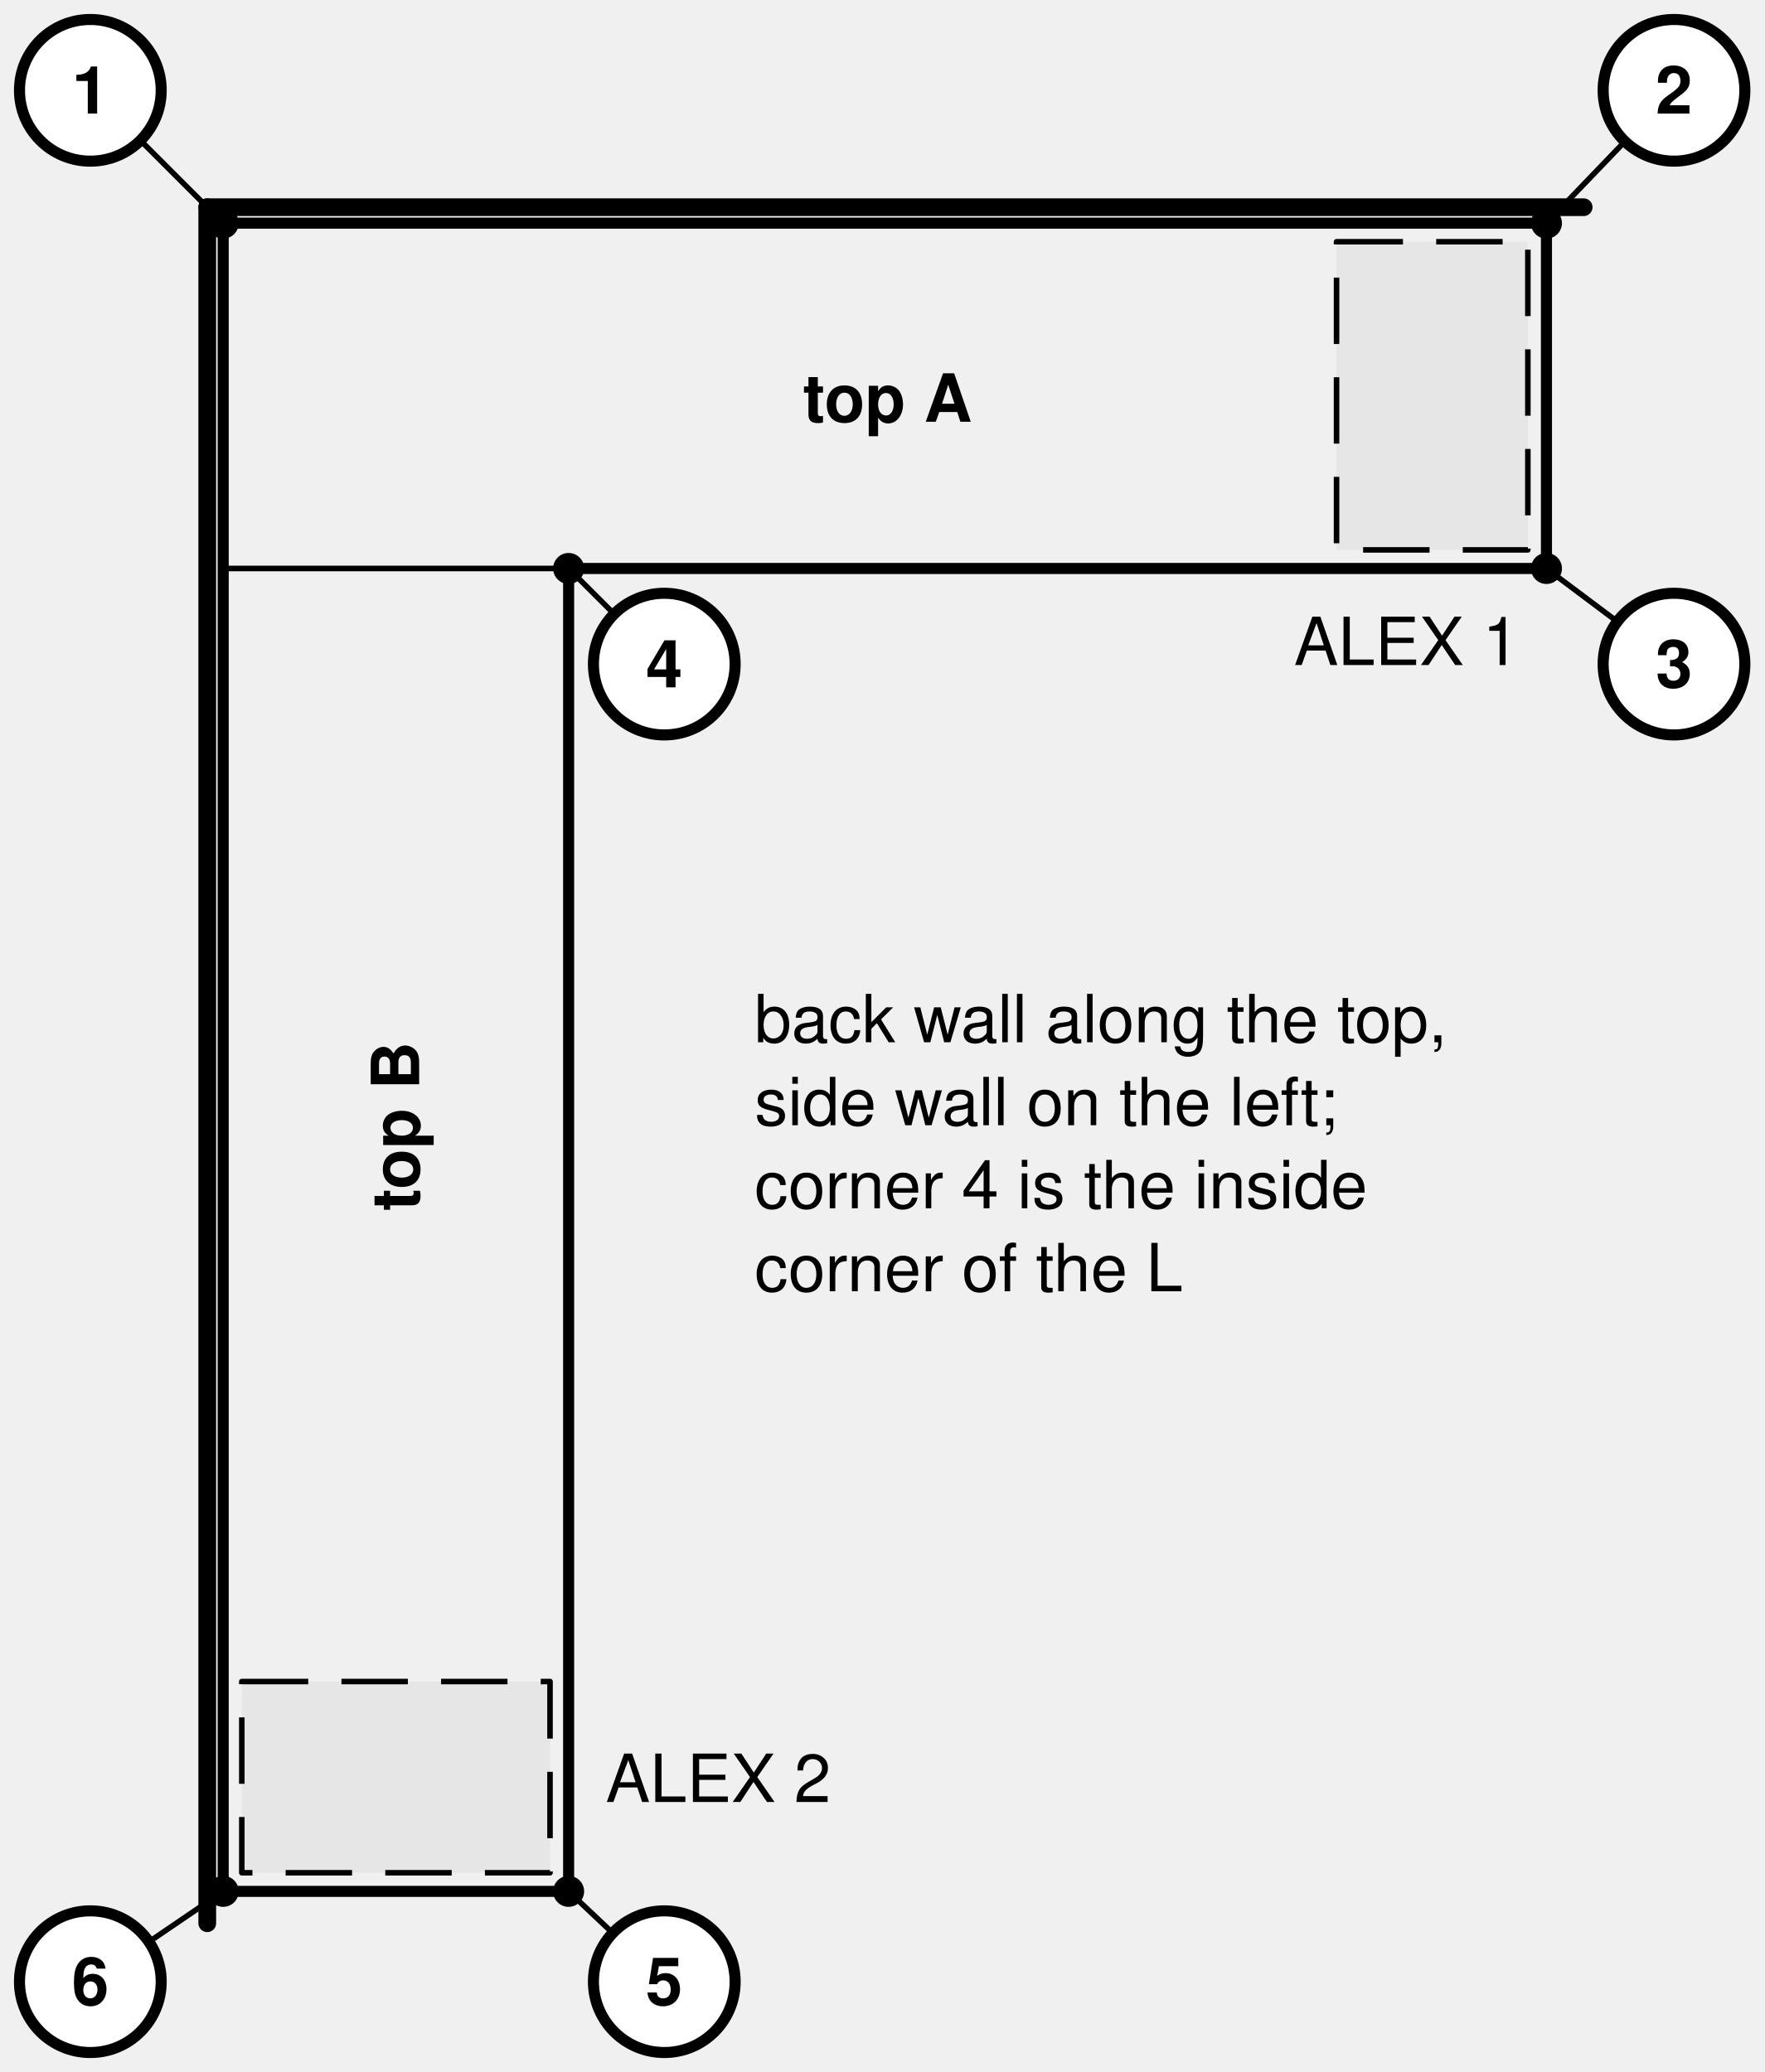
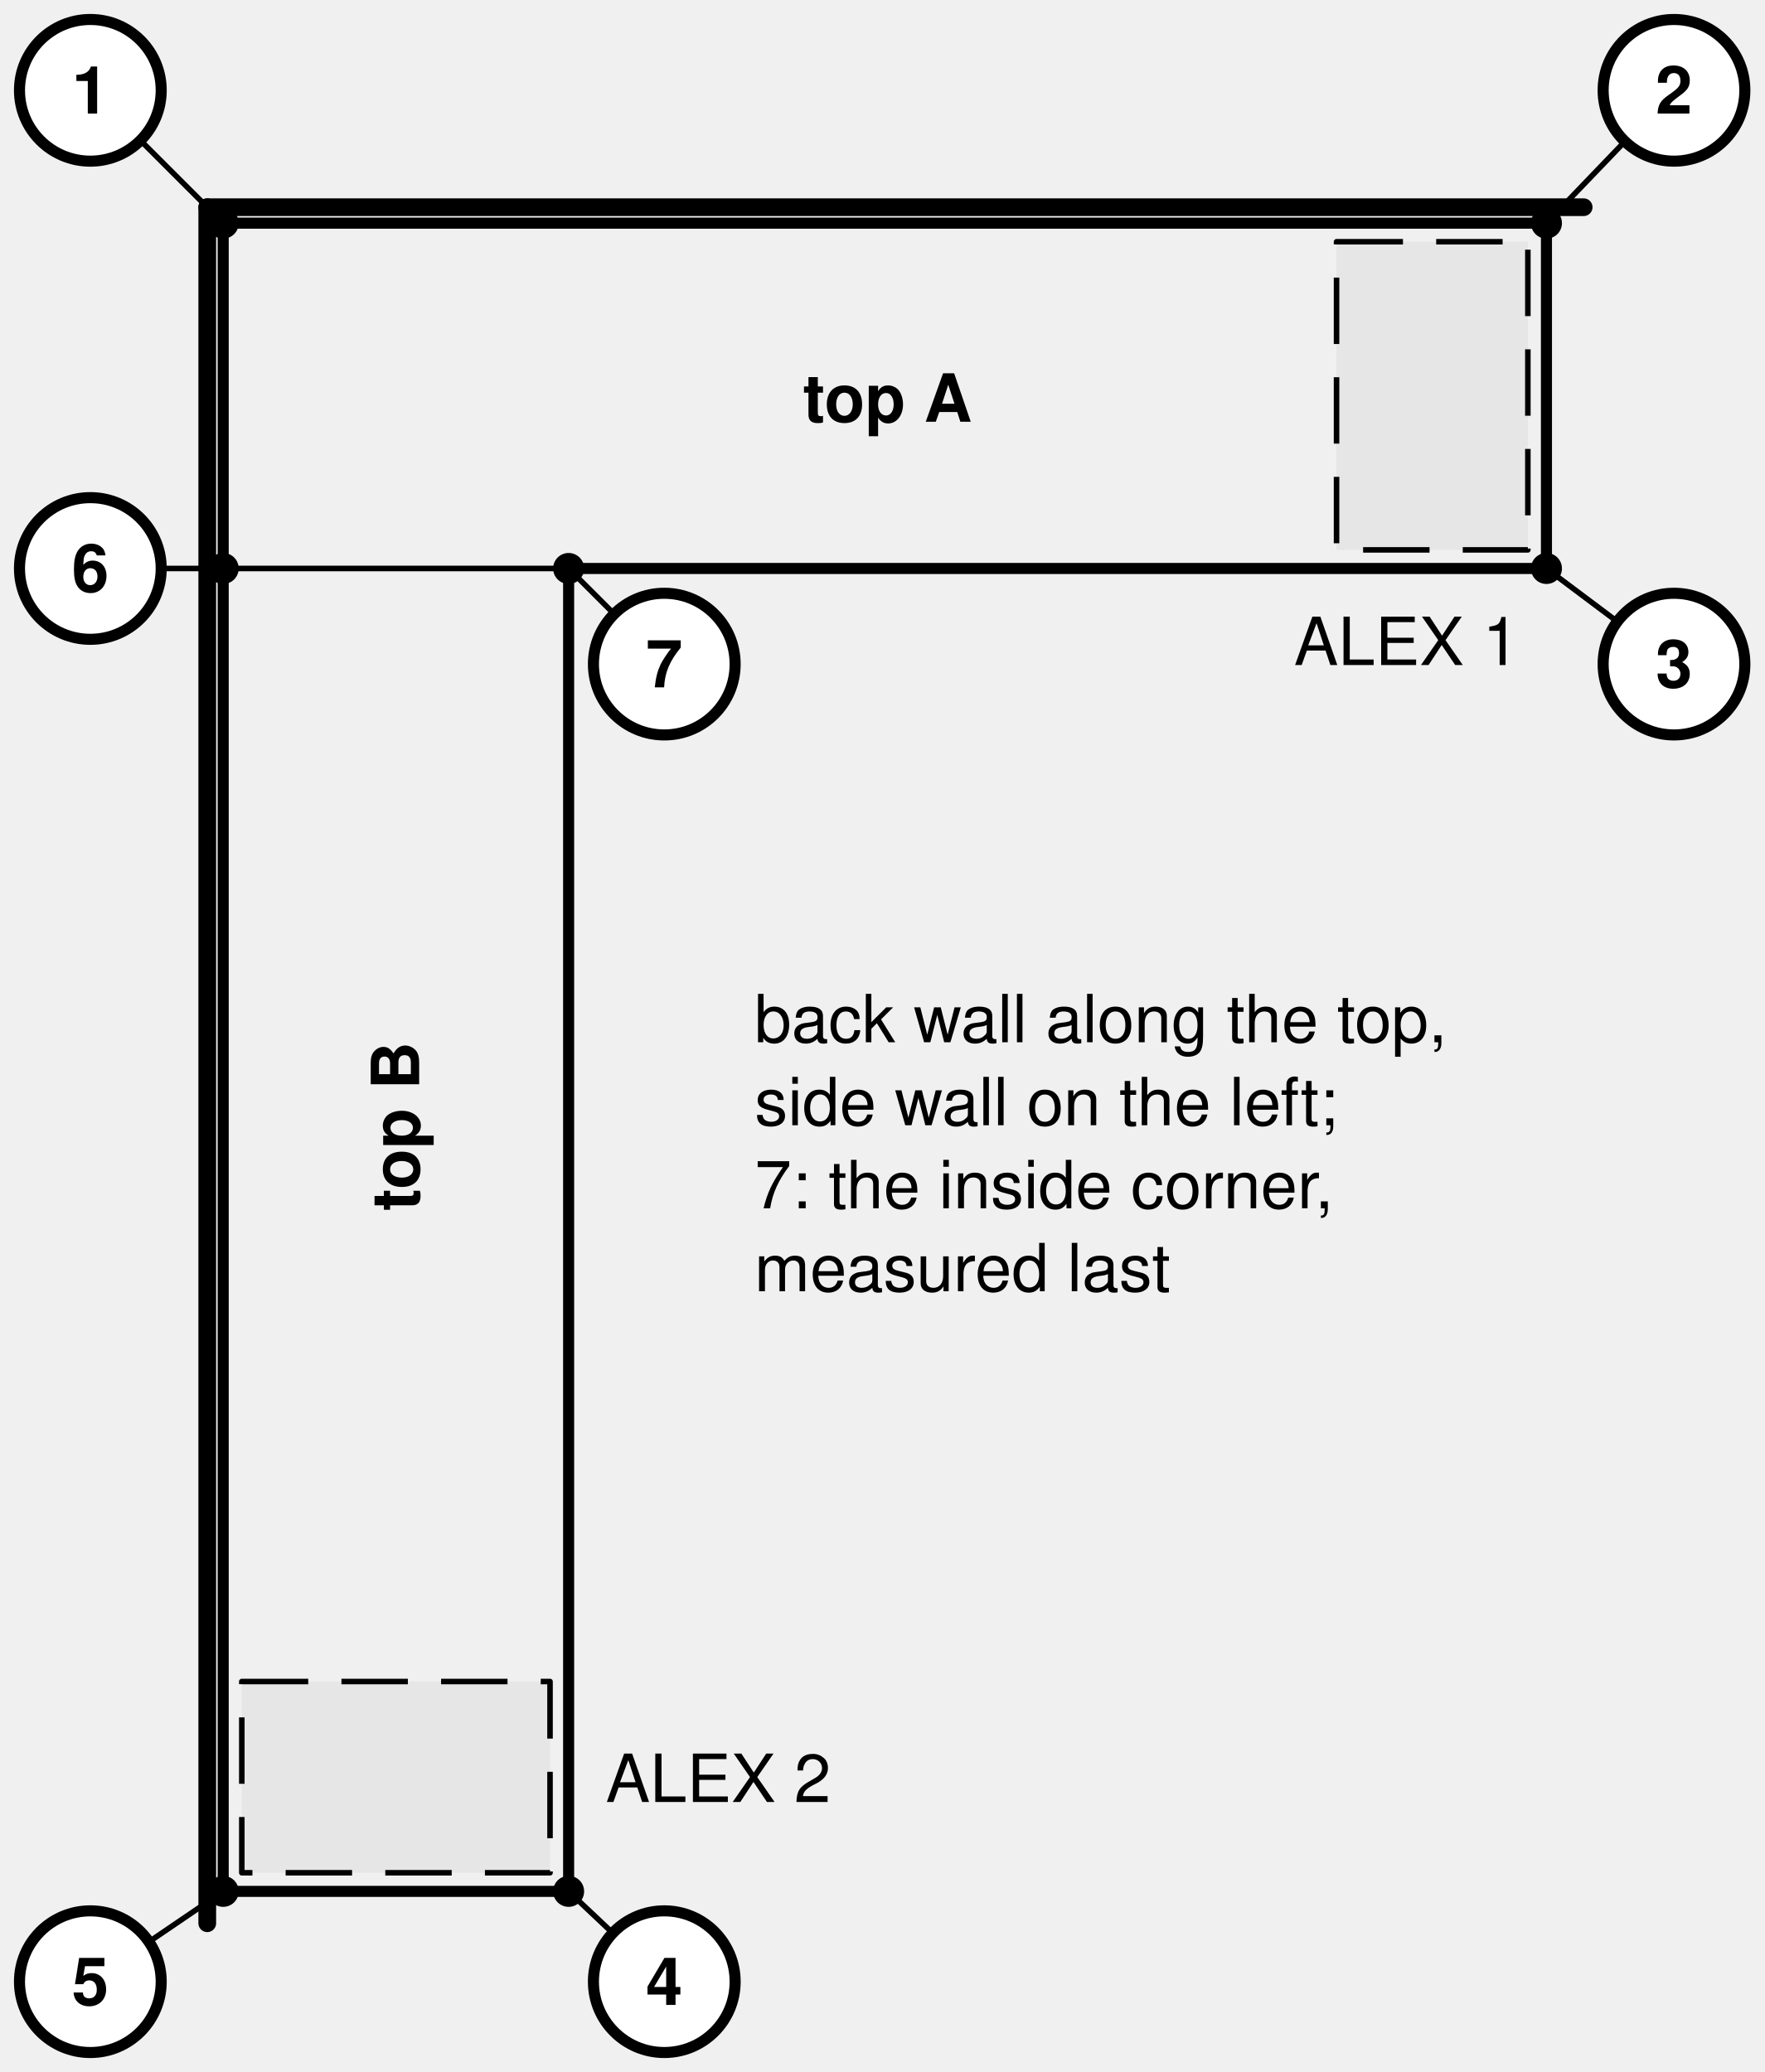
<svg xmlns="http://www.w3.org/2000/svg" viewBox="0 0 79.68 93.6" width="79.68mm" height="93.6mm" class="fig">
  <polygon points="10.08,10.08 69.84,10.08 69.84,25.68 25.68,25.68 25.68,85.44 10.08,85.44" fill="none" stroke="#000" stroke-width="0.5" stroke-linejoin="round" />
  <line x1="10.08" y1="25.68" x2="25.68" y2="25.68" stroke="#000" stroke-width="0.25" stroke-linecap="round" />
  <line x1="9.36" y1="9.36" x2="71.52" y2="9.36" stroke="#000" stroke-width="0.8" stroke-linecap="round" />
  <line x1="9.36" y1="9.36" x2="9.36" y2="86.88" stroke="#000" stroke-width="0.8" stroke-linecap="round" />
  <polygon points="60.36,10.92 69,10.92 69,24.84 60.36,24.84" fill="#e6e6e6" stroke="#000" stroke-width="0.25" stroke-dasharray="3 1.5" stroke-linejoin="round" />
  <polygon points="10.92,75.96 24.84,75.96 24.84,84.6 10.92,84.6" fill="#e6e6e6" stroke="#000" stroke-width="0.25" stroke-dasharray="3 1.5" stroke-linejoin="round" />
  <line x1="4.08" y1="4.08" x2="10.08" y2="10.08" stroke="#000" stroke-width="0.25" />
  <circle cx="10.08" cy="10.08" r="0.7" fill="#000" />
  <circle cx="4.08" cy="4.08" r="3.2" fill="#fff" stroke="#000" stroke-width="0.5" />
  <text x="4.08" y="4.08" font-family="Helvetica, Arial, sans-serif" font-size="3.0" text-anchor="middle" dominant-baseline="middle" font-weight="bold">1</text>
  <line x1="75.6" y1="4.08" x2="69.84" y2="10.08" stroke="#000" stroke-width="0.25" />
  <circle cx="69.84" cy="10.08" r="0.7" fill="#000" />
  <circle cx="75.6" cy="4.08" r="3.2" fill="#fff" stroke="#000" stroke-width="0.5" />
  <text x="75.6" y="4.08" font-family="Helvetica, Arial, sans-serif" font-size="3.0" text-anchor="middle" dominant-baseline="middle" font-weight="bold">2</text>
  <line x1="75.6" y1="30" x2="69.84" y2="25.68" stroke="#000" stroke-width="0.25" />
  <circle cx="69.84" cy="25.68" r="0.7" fill="#000" />
  <circle cx="75.6" cy="30" r="3.2" fill="#fff" stroke="#000" stroke-width="0.5" />
  <text x="75.6" y="30" font-family="Helvetica, Arial, sans-serif" font-size="3.0" text-anchor="middle" dominant-baseline="middle" font-weight="bold">3</text>
+   <line x1="30" y1="89.52" x2="25.68" y2="85.44" stroke="#000" stroke-width="0.25" />
+   <circle cx="25.68" cy="85.44" r="0.7" fill="#000" />
+   <circle cx="30" cy="89.52" r="3.2" fill="#fff" stroke="#000" stroke-width="0.5" />
+   <text x="30" y="89.52" font-family="Helvetica, Arial, sans-serif" font-size="3.0" text-anchor="middle" dominant-baseline="middle" font-weight="bold">4</text>
+   <line x1="4.08" y1="89.52" x2="10.08" y2="85.44" stroke="#000" stroke-width="0.25" />
+   <circle cx="10.08" cy="85.44" r="0.7" fill="#000" />
+   <circle cx="4.08" cy="89.52" r="3.2" fill="#fff" stroke="#000" stroke-width="0.5" />
+   <text x="4.08" y="89.52" font-family="Helvetica, Arial, sans-serif" font-size="3.0" text-anchor="middle" dominant-baseline="middle" font-weight="bold">5</text>
+   <line x1="4.08" y1="25.68" x2="10.08" y2="25.68" stroke="#000" stroke-width="0.25" />
+   <circle cx="10.08" cy="25.68" r="0.7" fill="#000" />
+   <circle cx="4.08" cy="25.68" r="3.2" fill="#fff" stroke="#000" stroke-width="0.5" />
+   <text x="4.08" y="25.68" font-family="Helvetica, Arial, sans-serif" font-size="3.0" text-anchor="middle" dominant-baseline="middle" font-weight="bold">6</text>
  <line x1="30" y1="30" x2="25.68" y2="25.68" stroke="#000" stroke-width="0.25" />
  <circle cx="25.68" cy="25.68" r="0.7" fill="#000" />
  <circle cx="30" cy="30" r="3.2" fill="#fff" stroke="#000" stroke-width="0.5" />
-   <text x="30" y="30" font-family="Helvetica, Arial, sans-serif" font-size="3.0" text-anchor="middle" dominant-baseline="middle" font-weight="bold">4</text>
-   <line x1="30" y1="89.52" x2="25.68" y2="85.44" stroke="#000" stroke-width="0.25" />
-   <circle cx="25.68" cy="85.44" r="0.7" fill="#000" />
-   <circle cx="30" cy="89.52" r="3.2" fill="#fff" stroke="#000" stroke-width="0.5" />
-   <text x="30" y="89.52" font-family="Helvetica, Arial, sans-serif" font-size="3.0" text-anchor="middle" dominant-baseline="middle" font-weight="bold">5</text>
-   <line x1="4.08" y1="89.52" x2="10.08" y2="85.44" stroke="#000" stroke-width="0.25" />
-   <circle cx="10.08" cy="85.44" r="0.7" fill="#000" />
-   <circle cx="4.08" cy="89.52" r="3.2" fill="#fff" stroke="#000" stroke-width="0.5" />
-   <text x="4.08" y="89.52" font-family="Helvetica, Arial, sans-serif" font-size="3.0" text-anchor="middle" dominant-baseline="middle" font-weight="bold">6</text>
+   <text x="30" y="30" font-family="Helvetica, Arial, sans-serif" font-size="3.0" text-anchor="middle" dominant-baseline="middle" font-weight="bold">7</text>
  <text x="63.528" y="29.04" font-family="Helvetica, Arial, sans-serif" font-size="3.0" text-anchor="middle" dominant-baseline="middle" font-weight="normal">ALEX 1</text>
  <text x="27.36" y="80.4" font-family="Helvetica, Arial, sans-serif" font-size="3.0" text-anchor="start" dominant-baseline="middle" font-weight="normal">ALEX 2</text>
  <text x="40.08" y="18" font-family="Helvetica, Arial, sans-serif" font-size="3.0" text-anchor="middle" dominant-baseline="middle" font-weight="bold">top A</text>
  <text x="17.88" y="50.88" font-family="Helvetica, Arial, sans-serif" font-size="3.0" text-anchor="middle" dominant-baseline="middle" font-weight="bold" transform="rotate(-90 17.88 50.88)">top B</text>
  <text x="34.08" y="46.08" font-family="Helvetica, Arial, sans-serif" font-size="3.0" text-anchor="start" dominant-baseline="middle" font-weight="normal">back wall along the top,</text>
  <text x="34.08" y="49.83" font-family="Helvetica, Arial, sans-serif" font-size="3.0" text-anchor="start" dominant-baseline="middle" font-weight="normal">side wall on the left;</text>
-   <text x="34.08" y="53.58" font-family="Helvetica, Arial, sans-serif" font-size="3.0" text-anchor="start" dominant-baseline="middle" font-weight="normal">corner 4 is the inside</text>
-   <text x="34.08" y="57.33" font-family="Helvetica, Arial, sans-serif" font-size="3.0" text-anchor="start" dominant-baseline="middle" font-weight="normal">corner of the L</text>
+   <text x="34.08" y="53.58" font-family="Helvetica, Arial, sans-serif" font-size="3.0" text-anchor="start" dominant-baseline="middle" font-weight="normal">7: the inside corner,</text>
+   <text x="34.08" y="57.33" font-family="Helvetica, Arial, sans-serif" font-size="3.0" text-anchor="start" dominant-baseline="middle" font-weight="normal">measured last</text>
</svg>
